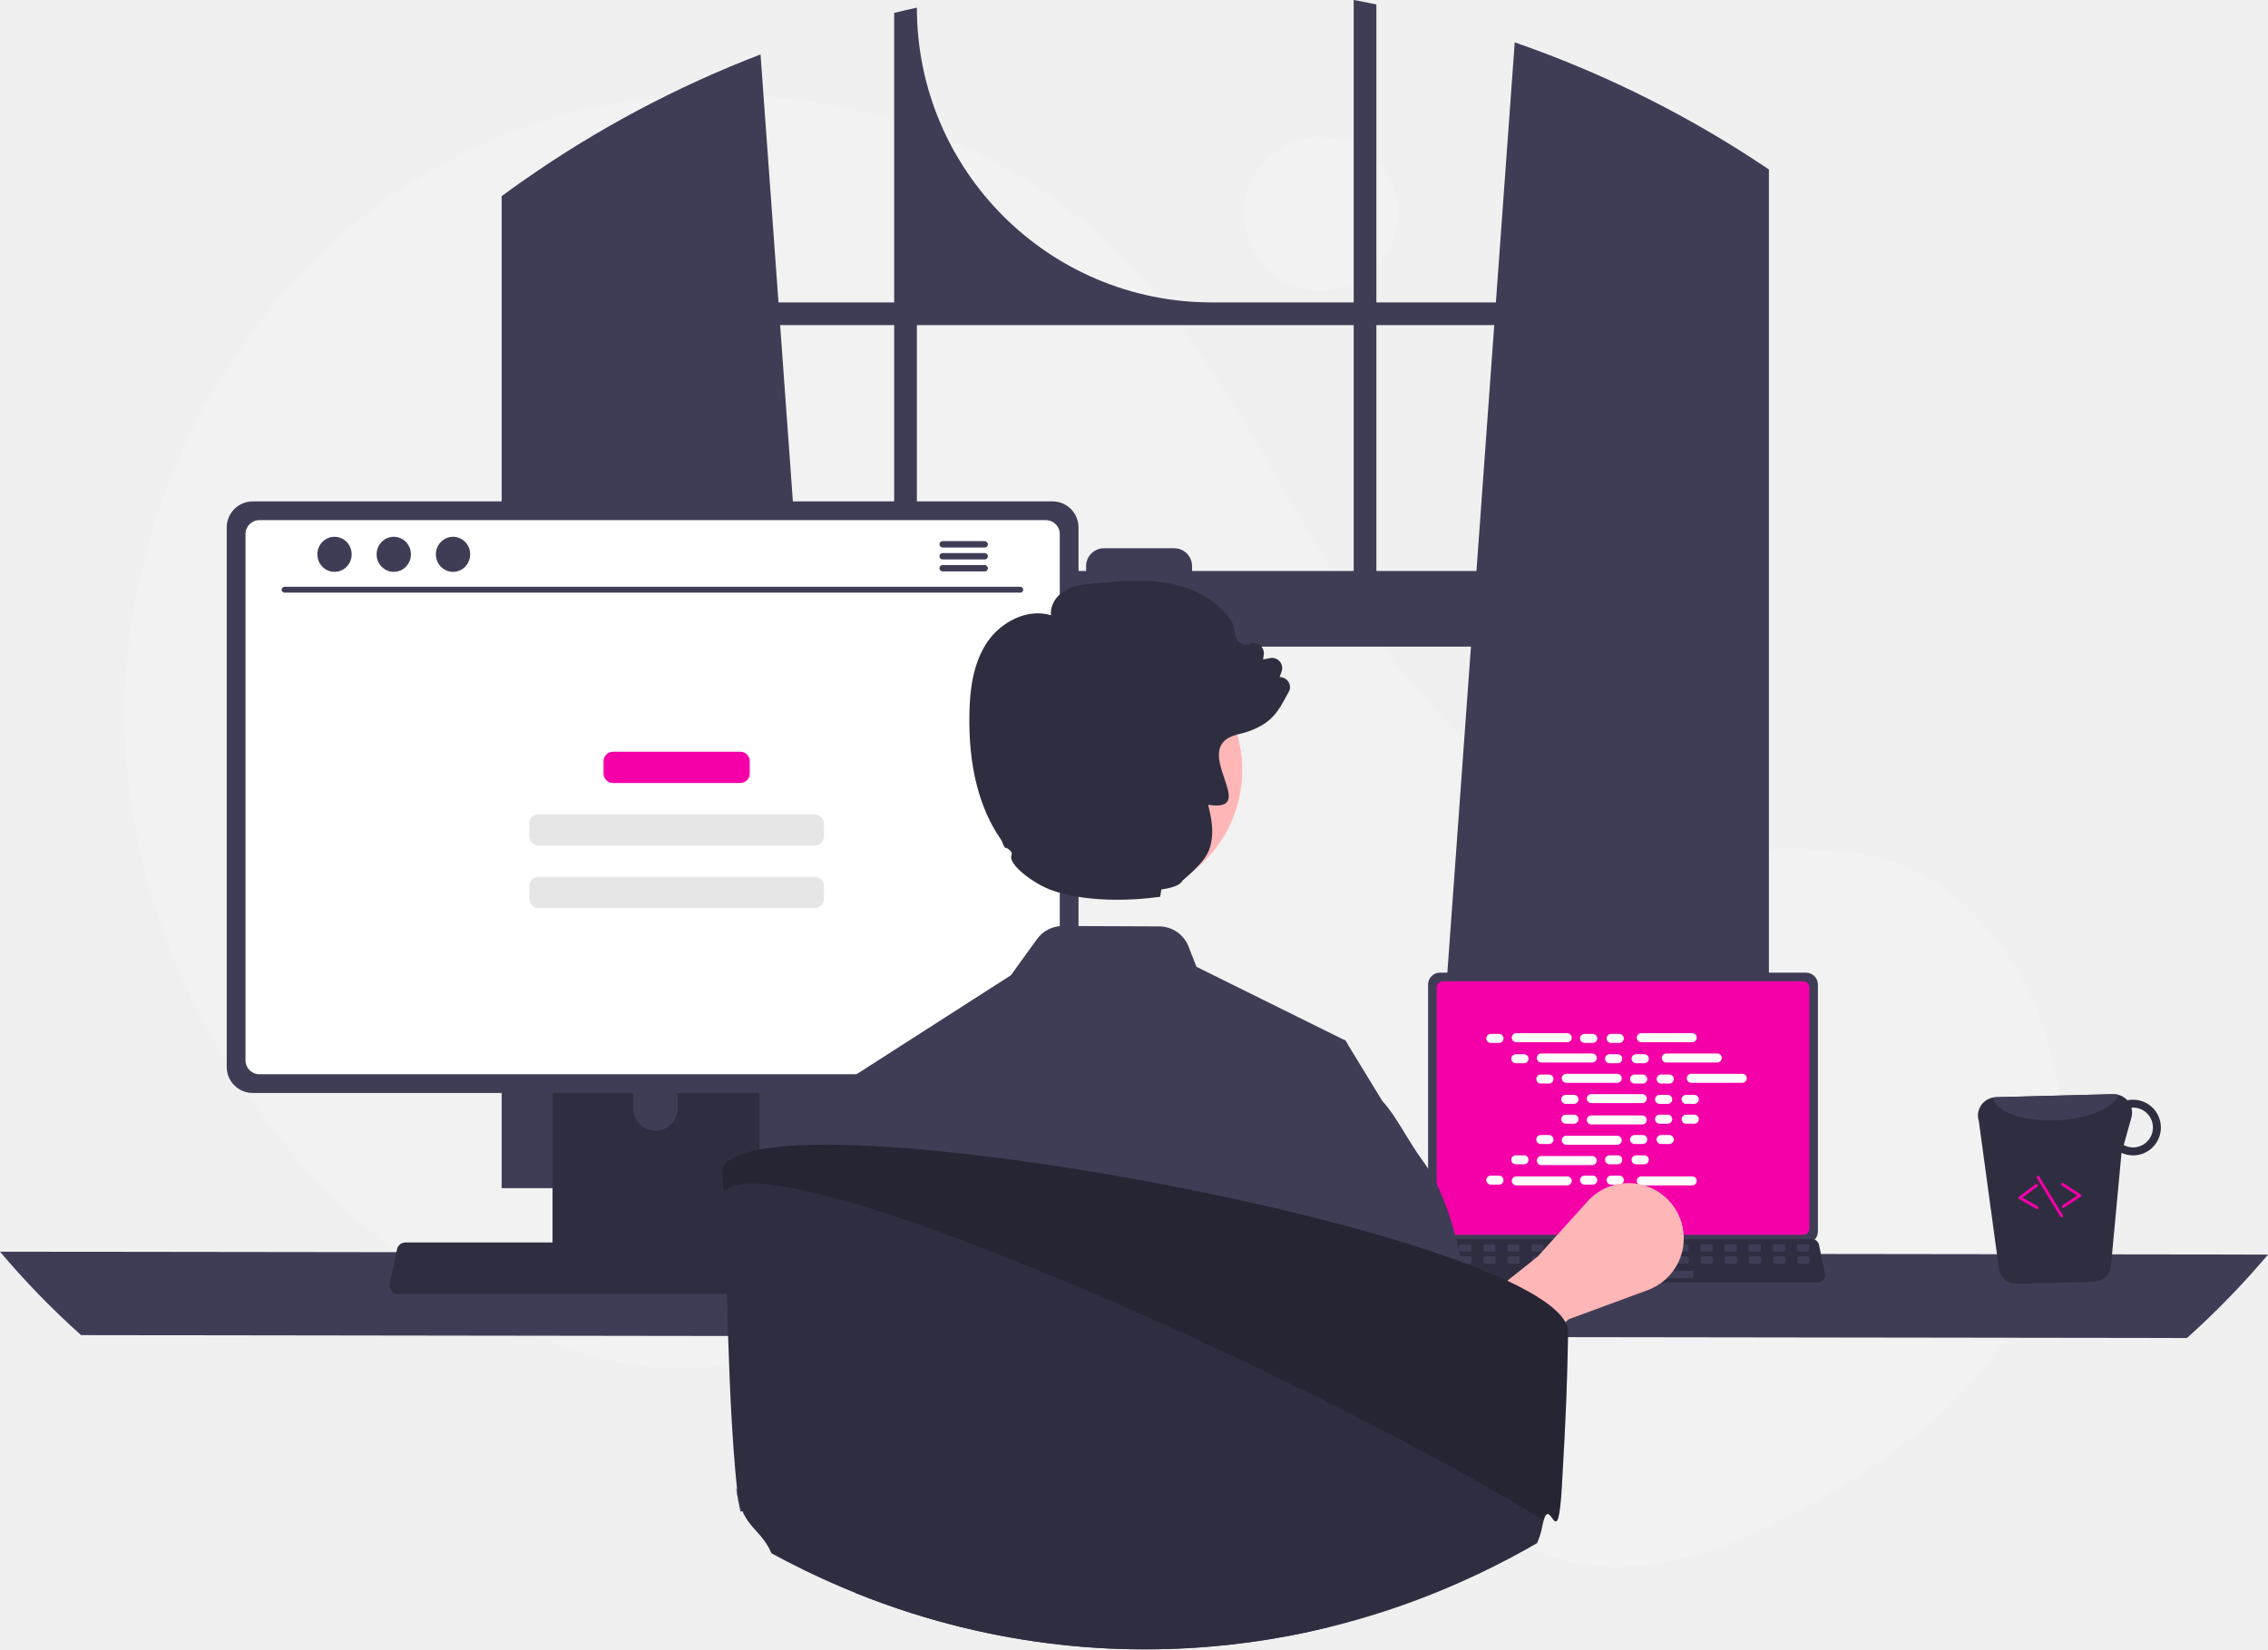
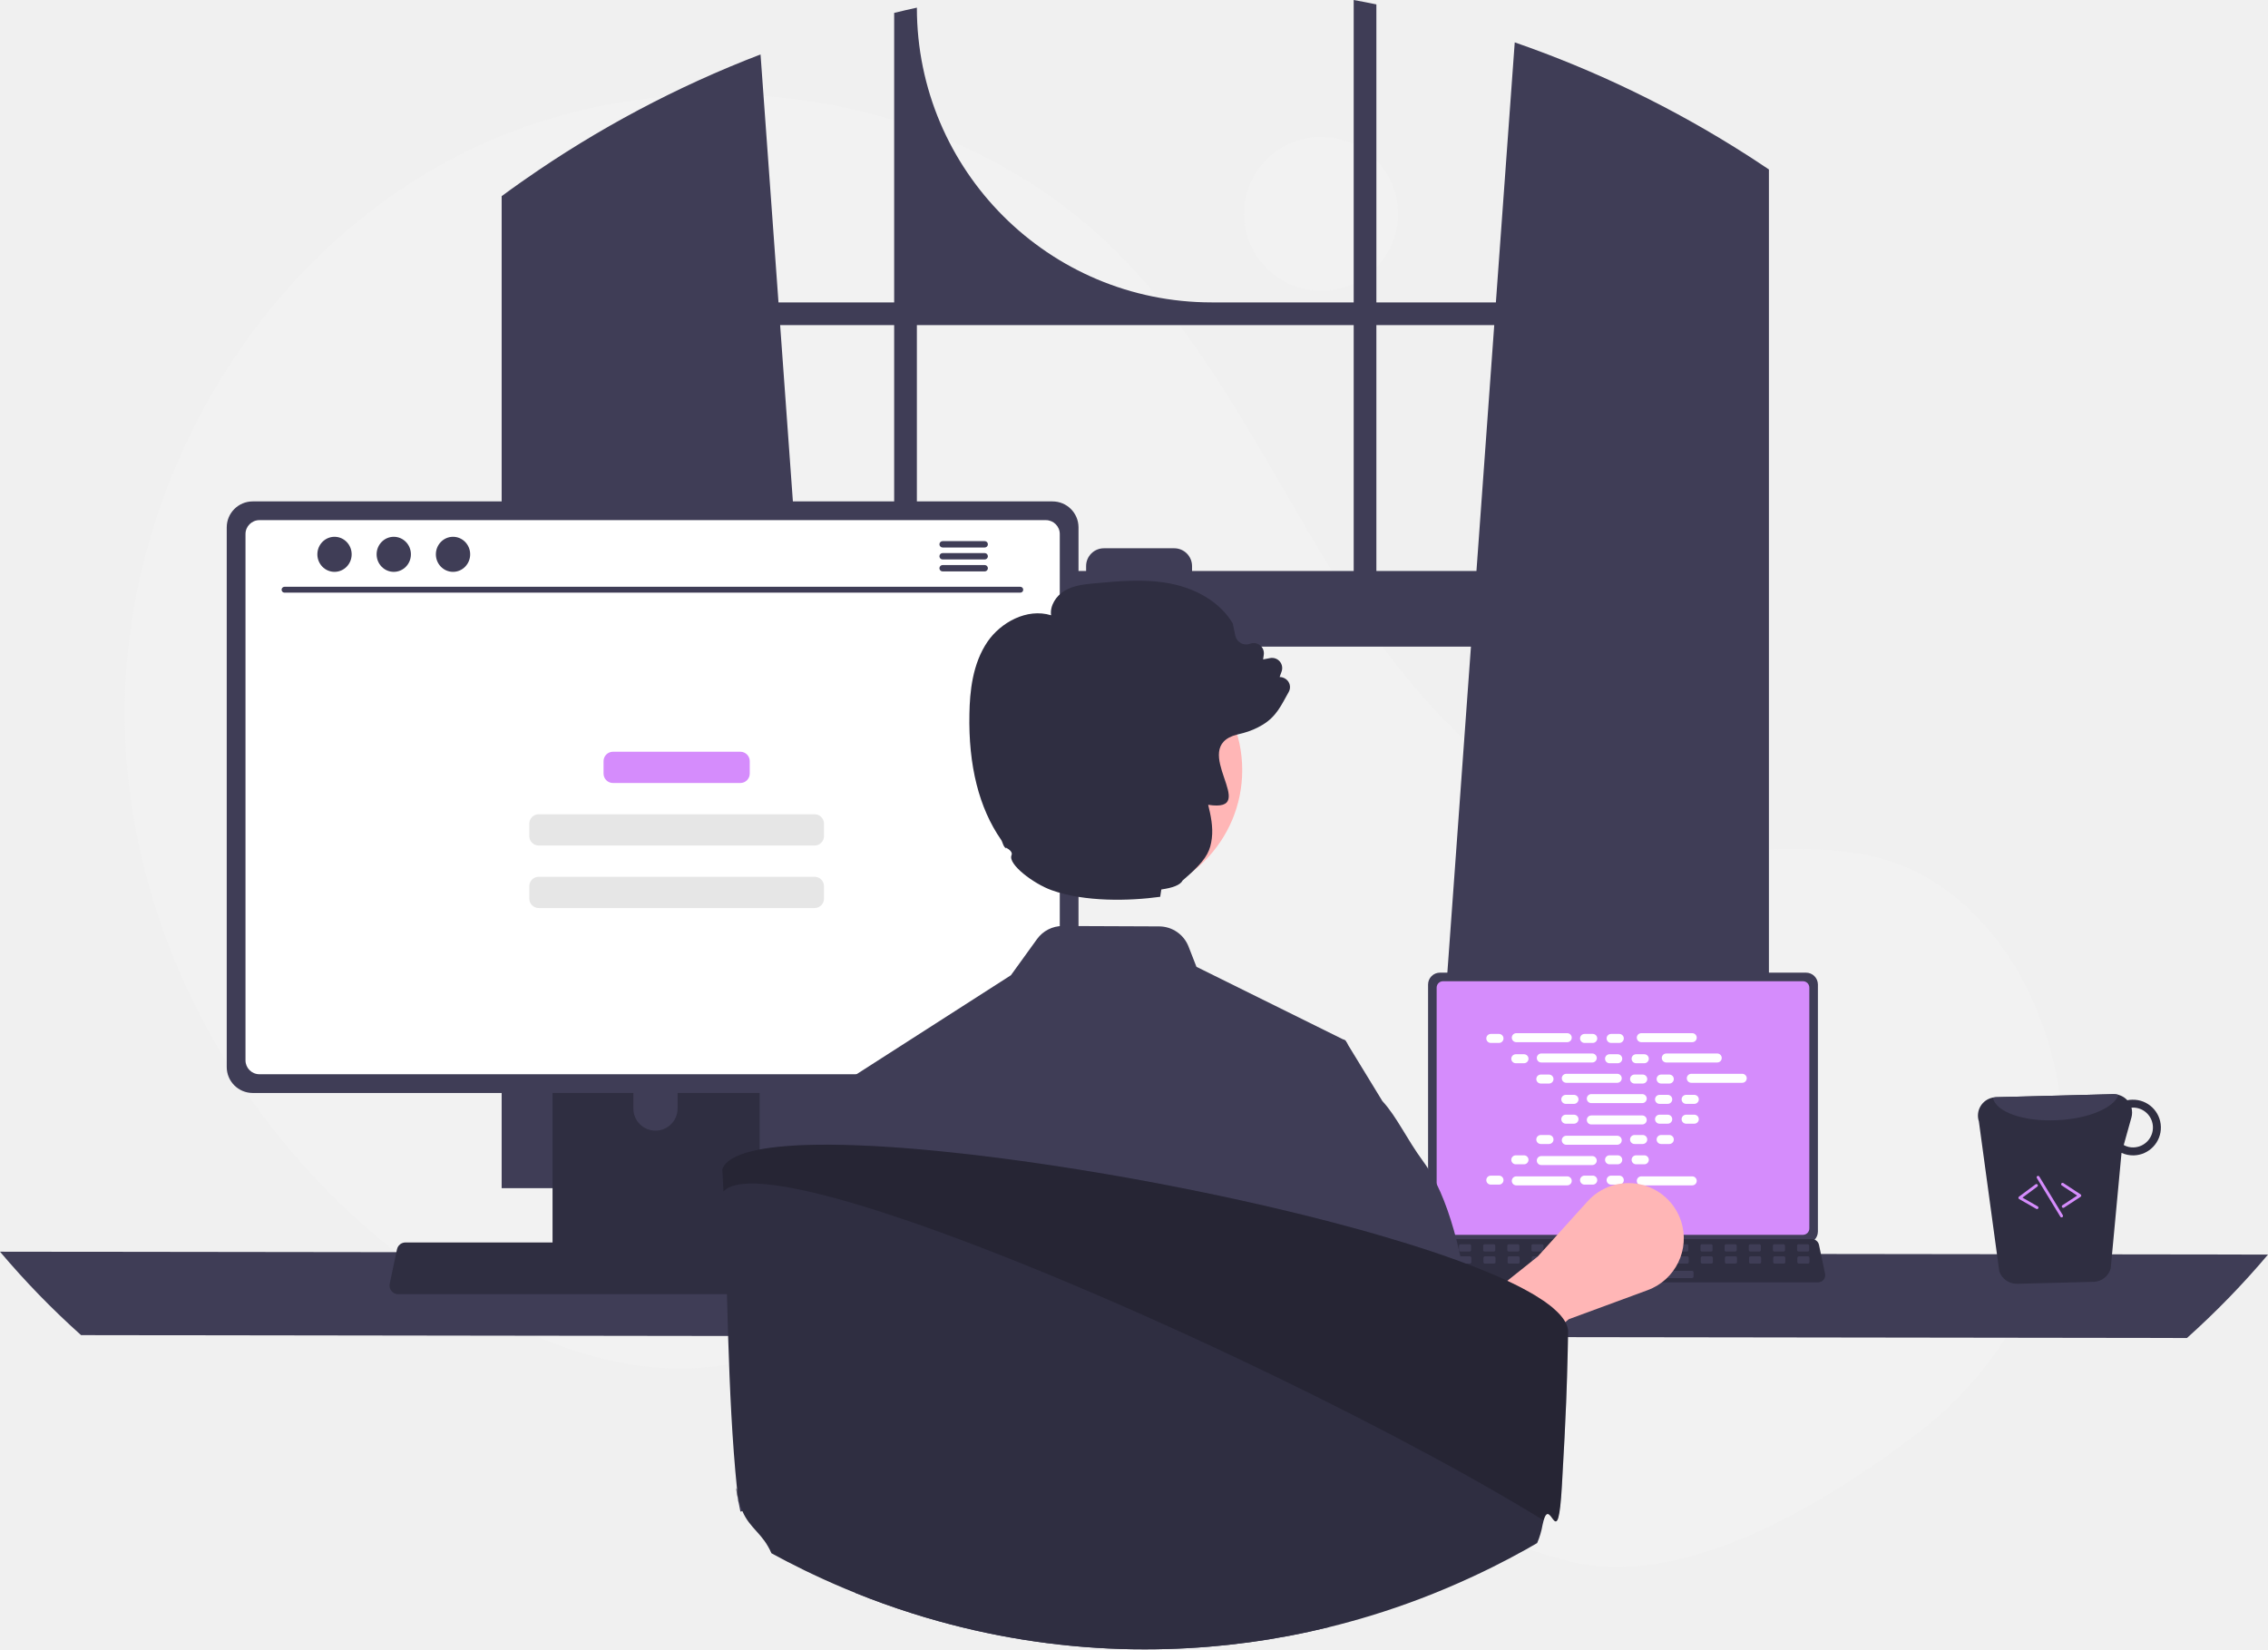
<svg xmlns="http://www.w3.org/2000/svg" data-name="Layer 1" width="786.82" height="572.258" viewBox="0 0 786.82 572.258">
  <circle cx="458.321" cy="74.182" r="26.701" fill="#f2f2f2" />
  <path d="M872.038,661.023c39.688-30.229,58.644-81.025,46.776-129.482q-.442-1.806-.934-3.604c-7.867-28.763-27.332-56.101-55.7-65.291-23.82-7.717-49.82-1.783-74.669-4.851-48.781-6.024-86.601-45.494-113.211-86.819-26.611-41.325-47.062-87.583-82.422-121.724-58.285-56.275-153.362-68.391-225.627-31.76C293.987,254.121,247.955,335.391,249.918,416.386c1.963,80.995,50.046,158.432,119.875,199.517,25.652,15.093,55.321,25.785,84.848,22.044,25.62-3.246,48.899-17.013,74.399-21.1,40.091-6.426,79.927,11.701,114.603,32.824,34.676,21.123,68.17,46.16,107.574,55.952C789.478,715.131,836.881,687.801,872.038,661.023Z" transform="translate(-206.59 -163.8711)" fill="#f2f2f2" />
  <path d="M815.016,219.191c-.87-.58-1.75-1.13-2.62-1.69a380.24,380.24,0,0,0-80.31-38.93l-6.54,90.22h-41.46v-103.39c-2.61-.54-5.24-1.05-7.87-1.53v104.92H626.946A102.27,102.27,0,0,1,524.676,166.521v-0c-2.64.57-5.26,1.18-7.88,1.83v100.44h-40.13l-6.23-86.03a380.858,380.858,0,0,0-81.94,43.53c-.44.3-.88.61-1.31.91-2.21,1.55-4.39,3.13-6.56,4.73v344.19h118.27l-2.09-28.95-11.5-158.95h231.59l-11.5,158.95-2.09,28.95h116.96v-353.45Q817.656,220.901,815.016,219.191Zm-298.22,142.78h-33.39l-6.17-85.3h39.56Zm159.42,0h-56.08v-1.69a6.18,6.18,0,0,0-6.19-6.18h-24.38a6.178,6.178,0,0,0-6.18,6.18v1.69h-58.71v-85.3h151.54Zm7.87,0v-85.3h40.89l-6.17,85.3Z" transform="translate(-206.59 -163.8711)" fill="#3f3d56" />
  <path d="M206.59,598.162a289.003,289.003,0,0,0,28.12,28.95l730.58,1a289.003,289.003,0,0,0,28.12-28.95Z" transform="translate(-206.59 -163.8711)" fill="#3f3d56" />
  <path d="M702.02,505.462v85.704a4.122,4.122,0,0,0,4.119,4.119H833.143a4.122,4.122,0,0,0,4.119-4.119v-85.704a4.124,4.124,0,0,0-4.119-4.115H706.139A4.124,4.124,0,0,0,702.02,505.462Z" transform="translate(-206.59 -163.8711)" fill="#3f3d56" />
-   <path d="M704.999,506.529V590.109a2.205,2.205,0,0,0,2.201,2.201H832.086a2.205,2.205,0,0,0,2.201-2.201V506.529a2.206,2.206,0,0,0-2.201-2.206H707.201A2.206,2.206,0,0,0,704.999,506.529Z" transform="translate(-206.59 -163.8711)" fill="#f500a8" />
+   <path d="M704.999,506.529V590.109a2.205,2.205,0,0,0,2.201,2.201H832.086a2.205,2.205,0,0,0,2.201-2.201V506.529a2.206,2.206,0,0,0-2.201-2.206H707.201A2.206,2.206,0,0,0,704.999,506.529Z" transform="translate(-206.59 -163.8711)" fill="#d58cfc" />
  <path d="M699.364,607.881a2.47,2.47,0,0,0,1.943.93H837.299a2.502,2.502,0,0,0,2.446-3.016l-2.111-10.027a2.507,2.507,0,0,0-1.558-1.818,2.425,2.425,0,0,0-.888-.168H703.41a2.424,2.424,0,0,0-.888.168,2.507,2.507,0,0,0-1.558,1.818l-2.111,10.027A2.501,2.501,0,0,0,699.364,607.881Z" transform="translate(-206.59 -163.8711)" fill="#2f2e41" />
  <rect x="830.034" y="595.588" width="4.188" height="2.513" rx="0.488" transform="translate(1457.666 1029.819) rotate(-180)" fill="#3f3d56" />
  <rect x="821.657" y="595.588" width="4.188" height="2.513" rx="0.488" transform="translate(1440.912 1029.819) rotate(-180)" fill="#3f3d56" />
  <rect x="813.28" y="595.588" width="4.188" height="2.513" rx="0.488" transform="translate(1424.158 1029.819) rotate(-180)" fill="#3f3d56" />
  <rect x="804.903" y="595.588" width="4.188" height="2.513" rx="0.488" transform="translate(1407.404 1029.819) rotate(-180)" fill="#3f3d56" />
  <rect x="796.526" y="595.588" width="4.188" height="2.513" rx="0.488" transform="translate(1390.65 1029.819) rotate(-180)" fill="#3f3d56" />
  <rect x="788.149" y="595.588" width="4.188" height="2.513" rx="0.488" transform="translate(1373.896 1029.819) rotate(-180)" fill="#3f3d56" />
  <rect x="779.772" y="595.588" width="4.188" height="2.513" rx="0.488" transform="translate(1357.142 1029.819) rotate(-180)" fill="#3f3d56" />
  <rect x="771.395" y="595.588" width="4.188" height="2.513" rx="0.488" transform="translate(1340.388 1029.819) rotate(-180)" fill="#3f3d56" />
  <rect x="763.018" y="595.588" width="4.188" height="2.513" rx="0.488" transform="translate(1323.634 1029.819) rotate(-180)" fill="#3f3d56" />
  <rect x="754.641" y="595.588" width="4.188" height="2.513" rx="0.488" transform="translate(1306.88 1029.819) rotate(-180)" fill="#3f3d56" />
  <rect x="746.264" y="595.588" width="4.188" height="2.513" rx="0.488" transform="translate(1290.126 1029.819) rotate(-180)" fill="#3f3d56" />
  <rect x="737.887" y="595.588" width="4.188" height="2.513" rx="0.488" transform="translate(1273.372 1029.819) rotate(-180)" fill="#3f3d56" />
  <rect x="729.51" y="595.588" width="4.188" height="2.513" rx="0.488" transform="translate(1256.618 1029.819) rotate(-180)" fill="#3f3d56" />
  <rect x="721.133" y="595.588" width="4.188" height="2.513" rx="0.488" transform="translate(1239.865 1029.819) rotate(-180)" fill="#3f3d56" />
  <rect x="712.756" y="595.588" width="4.188" height="2.513" rx="0.488" transform="translate(1223.111 1029.819) rotate(-180)" fill="#3f3d56" />
  <rect x="704.379" y="595.588" width="4.188" height="2.513" rx="0.488" transform="translate(1206.357 1029.819) rotate(-180)" fill="#3f3d56" />
  <rect x="830.133" y="599.777" width="4.188" height="2.513" rx="0.488" transform="translate(1457.864 1038.196) rotate(-180)" fill="#3f3d56" />
  <rect x="821.756" y="599.777" width="4.188" height="2.513" rx="0.488" transform="translate(1441.11 1038.196) rotate(-180)" fill="#3f3d56" />
  <rect x="813.379" y="599.777" width="4.188" height="2.513" rx="0.488" transform="translate(1424.356 1038.196) rotate(-180)" fill="#3f3d56" />
  <rect x="805.002" y="599.777" width="4.188" height="2.513" rx="0.488" transform="translate(1407.602 1038.196) rotate(-180)" fill="#3f3d56" />
  <rect x="796.625" y="599.777" width="4.188" height="2.513" rx="0.488" transform="translate(1390.848 1038.196) rotate(-180)" fill="#3f3d56" />
  <rect x="788.248" y="599.777" width="4.188" height="2.513" rx="0.488" transform="translate(1374.094 1038.196) rotate(-180)" fill="#3f3d56" />
  <rect x="779.871" y="599.777" width="4.188" height="2.513" rx="0.488" transform="translate(1357.34 1038.196) rotate(-180)" fill="#3f3d56" />
  <rect x="771.494" y="599.777" width="4.188" height="2.513" rx="0.488" transform="translate(1340.586 1038.196) rotate(-180)" fill="#3f3d56" />
  <rect x="763.117" y="599.777" width="4.188" height="2.513" rx="0.488" transform="translate(1323.832 1038.196) rotate(-180)" fill="#3f3d56" />
  <rect x="754.74" y="599.777" width="4.188" height="2.513" rx="0.488" transform="translate(1307.078 1038.196) rotate(-180)" fill="#3f3d56" />
  <rect x="746.363" y="599.777" width="4.188" height="2.513" rx="0.488" transform="translate(1290.324 1038.196) rotate(-180)" fill="#3f3d56" />
  <rect x="737.986" y="599.777" width="4.188" height="2.513" rx="0.488" transform="translate(1273.57 1038.196) rotate(-180)" fill="#3f3d56" />
  <rect x="729.609" y="599.777" width="4.188" height="2.513" rx="0.488" transform="translate(1256.816 1038.196) rotate(-180)" fill="#3f3d56" />
  <rect x="721.232" y="599.777" width="4.188" height="2.513" rx="0.488" transform="translate(1240.062 1038.196) rotate(-180)" fill="#3f3d56" />
  <rect x="712.855" y="599.777" width="4.188" height="2.513" rx="0.488" transform="translate(1223.309 1038.196) rotate(-180)" fill="#3f3d56" />
  <rect x="704.478" y="599.777" width="4.188" height="2.513" rx="0.488" transform="translate(1206.555 1038.196) rotate(-180)" fill="#3f3d56" />
  <rect x="760.604" y="604.803" width="33.508" height="2.513" rx="0.488" transform="translate(1348.126 1048.248) rotate(-180)" fill="#3f3d56" />
  <rect x="515.631" y="358.737" width="5.966" height="3.122" rx="1.561" fill="#fff" />
  <rect x="548.154" y="358.737" width="5.966" height="3.122" rx="1.561" fill="#fff" />
  <rect x="557.369" y="358.737" width="5.966" height="3.122" rx="1.561" fill="#fff" />
  <rect x="524.477" y="358.477" width="20.796" height="3.122" rx="1.561" fill="#fff" />
  <rect x="567.841" y="358.477" width="20.796" height="3.122" rx="1.561" fill="#fff" />
  <rect x="524.304" y="365.784" width="5.966" height="3.122" rx="1.561" fill="#fff" />
  <rect x="556.827" y="365.784" width="5.966" height="3.122" rx="1.561" fill="#fff" />
  <rect x="566.042" y="365.784" width="5.966" height="3.122" rx="1.561" fill="#fff" />
  <rect x="533.15" y="365.523" width="20.796" height="3.122" rx="1.561" fill="#fff" />
  <rect x="576.514" y="365.523" width="20.796" height="3.122" rx="1.561" fill="#fff" />
  <rect x="532.977" y="372.83" width="5.966" height="3.122" rx="1.561" fill="#fff" />
  <rect x="565.5" y="372.83" width="5.966" height="3.122" rx="1.561" fill="#fff" />
  <rect x="574.715" y="372.83" width="5.966" height="3.122" rx="1.561" fill="#fff" />
  <rect x="541.823" y="372.57" width="20.796" height="3.122" rx="1.561" fill="#fff" />
  <rect x="585.187" y="372.57" width="20.796" height="3.122" rx="1.561" fill="#fff" />
  <rect x="541.649" y="379.877" width="5.966" height="3.122" rx="1.561" fill="#fff" />
  <rect x="574.172" y="379.877" width="5.966" height="3.122" rx="1.561" fill="#fff" />
  <rect x="583.387" y="379.877" width="5.966" height="3.122" rx="1.561" fill="#fff" />
  <rect x="550.496" y="379.617" width="20.796" height="3.122" rx="1.561" fill="#fff" />
  <rect x="548.154" y="407.898" width="5.966" height="3.122" rx="1.561" fill="#fff" />
  <rect x="557.369" y="407.898" width="5.966" height="3.122" rx="1.561" fill="#fff" />
  <rect x="567.841" y="408.158" width="20.796" height="3.122" rx="1.561" fill="#fff" />
  <rect x="515.631" y="407.898" width="5.966" height="3.122" rx="1.561" fill="#fff" />
  <rect x="524.477" y="408.158" width="20.796" height="3.122" rx="1.561" fill="#fff" />
  <rect x="524.304" y="400.851" width="5.966" height="3.122" rx="1.561" fill="#fff" />
  <rect x="556.827" y="400.851" width="5.966" height="3.122" rx="1.561" fill="#fff" />
  <rect x="566.042" y="400.851" width="5.966" height="3.122" rx="1.561" fill="#fff" />
  <rect x="533.15" y="401.111" width="20.796" height="3.122" rx="1.561" fill="#fff" />
  <rect x="532.977" y="393.804" width="5.966" height="3.122" rx="1.561" fill="#fff" />
  <rect x="565.5" y="393.804" width="5.966" height="3.122" rx="1.561" fill="#fff" />
  <rect x="574.715" y="393.804" width="5.966" height="3.122" rx="1.561" fill="#fff" />
  <rect x="541.823" y="394.064" width="20.796" height="3.122" rx="1.561" fill="#fff" />
  <rect x="541.649" y="386.758" width="5.966" height="3.122" rx="1.561" fill="#fff" />
  <rect x="574.172" y="386.758" width="5.966" height="3.122" rx="1.561" fill="#fff" />
  <rect x="583.387" y="386.758" width="5.966" height="3.122" rx="1.561" fill="#fff" />
  <rect x="550.496" y="387.018" width="20.796" height="3.122" rx="1.561" fill="#fff" />
  <path d="M711.507,654.353l-13.35-21.102,41.902-33.403,17.295-19.161a19.161,19.161,0,0,1,32.418,6.828h0a19.161,19.161,0,0,1-11.57,23.991l-27.349,10.075Z" transform="translate(-206.59 -163.8711)" fill="#ffb6b6" />
  <path d="M398.28,501.352v102.56h71.85v-102.56a3.448,3.448,0,0,0-2.43-3.3,3.175,3.175,0,0,0-1.03-.16H401.75A3.463,3.463,0,0,0,398.28,501.352Zm28.04,35.24a7.67,7.67,0,0,1,15.34,0v11.9a7.67,7.67,0,0,1-15.34,0Z" transform="translate(-206.59 -163.8711)" fill="#2f2e41" />
  <path d="M398.06,600.632v9.89a1.946,1.946,0,0,0,1.93,1.94h68.43a1.94,1.94,0,0,0,1.93-1.94v-9.89Z" transform="translate(-206.59 -163.8711)" fill="#3f3d56" />
  <path d="M285.25,346.832V534.092a9.007,9.007,0,0,0,9,9h277.5a9.007,9.007,0,0,0,9-9V346.832a9.011,9.011,0,0,0-9-8.99H294.25A9.012,9.012,0,0,0,285.25,346.832Z" transform="translate(-206.59 -163.8711)" fill="#3f3d56" />
  <path d="M291.76,349.162v182.62a4.818,4.818,0,0,0,4.81,4.81H569.44a4.818,4.818,0,0,0,4.81-4.81v-182.62a4.82,4.82,0,0,0-4.81-4.82H296.57A4.821,4.821,0,0,0,291.76,349.162Z" transform="translate(-206.59 -163.8711)" fill="#fff" />
  <path d="M342.4,611.792a2.948,2.948,0,0,0,2.32,1.11h162.34a2.987,2.987,0,0,0,2.92-3.6l-2.52-11.97a2.993,2.993,0,0,0-1.86-2.17,2.895,2.895,0,0,0-1.06-.2H347.23a2.894,2.894,0,0,0-1.06.2,2.992,2.992,0,0,0-1.86,2.17l-2.52,11.97A2.985,2.985,0,0,0,342.4,611.792Z" transform="translate(-206.59 -163.8711)" fill="#2f2e41" />
  <path d="M560.585,369.499H305.261a1.016,1.016,0,0,1,0-2.031H560.585a1.016,1.016,0,0,1,0,2.031Z" transform="translate(-206.59 -163.8711)" fill="#3f3d56" />
  <ellipse cx="116.051" cy="192.33" rx="5.95" ry="6.083" fill="#3f3d56" />
  <ellipse cx="136.607" cy="192.33" rx="5.95" ry="6.083" fill="#3f3d56" />
  <ellipse cx="157.163" cy="192.33" rx="5.95" ry="6.083" fill="#3f3d56" />
  <path d="M548.206,351.622h-14.6a1.105,1.105,0,0,0,0,2.21h14.6a1.105,1.105,0,0,0,0-2.21Z" transform="translate(-206.59 -163.8711)" fill="#3f3d56" />
  <path d="M548.206,355.772h-14.6a1.105,1.105,0,0,0,0,2.21h14.6a1.105,1.105,0,0,0,0-2.21Z" transform="translate(-206.59 -163.8711)" fill="#3f3d56" />
  <path d="M548.206,359.922h-14.6a1.105,1.105,0,0,0,0,2.21h14.6a1.105,1.105,0,0,0,0-2.21Z" transform="translate(-206.59 -163.8711)" fill="#3f3d56" />
  <path d="M900.186,604.972a6.416,6.416,0,0,0,6.183,4.331l26.492-.682a6.329,6.329,0,0,0,5.981-4.657l3.749-40.087a9.794,9.794,0,0,0,4.238.871,9.661,9.661,0,1,0-.485-19.317,8.184,8.184,0,0,0-1.736.181,6.548,6.548,0,0,0-4.874-2.103l-40.751,1.052a5.853,5.853,0,0,0-1.005.125,6.365,6.365,0,0,0-4.873,8.265Zm43.173-43.817,2.668-9.553a6.506,6.506,0,0,0,.02-3.375c.129-0.0.244-.062.373-.062a6.91,6.91,0,0,1,.324,13.817A6.505,6.505,0,0,1,943.359,561.156Z" transform="translate(-206.59 -163.8711)" fill="#2f2e41" />
  <path d="M897.978,544.686c.868,4.964,10.629,8.454,22.366,7.847,10.793-.497,19.617-4.287,21.234-8.778a6.025,6.025,0,0,0-1.844-.246l-40.751,1.052A5.853,5.853,0,0,0,897.978,544.686Z" transform="translate(-206.59 -163.8711)" fill="#3f3d56" />
-   <path d="M922.494,582.944a.497.497,0,0,0,.151-.066l5.753-3.766a.499.499,0,0,0,0-.836l-5.98-3.917a.5.5,0,1,0-.548.836l5.341,3.498-5.114,3.348a.5.5,0,0,0,.396.903Z" transform="translate(-206.59 -163.8711)" fill="#f500a8" />
-   <path d="M913.408,583.363a.5.5,0,0,0,.126-.918l-5.303-3.04,5.126-3.807a.5.5,0,1,0-.596-.802l-5.739,4.263a.5.5,0,0,0,.049.835l5.965,3.42A.5.5,0,0,0,913.408,583.363Z" transform="translate(-206.59 -163.8711)" fill="#f500a8" />
-   <path d="M921.922,586.244a.482.482,0,0,0,.137-.058.5.5,0,0,0,.168-.687l-8.155-13.408a.5.5,0,0,0-.854.521l8.155,13.408A.5.5,0,0,0,921.922,586.244Z" transform="translate(-206.59 -163.8711)" fill="#f500a8" />
-   <rect x="209.385" y="260.827" width="50.719" height="10.846" rx="3.264" fill="#f500a8" />
+   <path d="M922.494,582.944a.497.497,0,0,0,.151-.066l5.753-3.766a.499.499,0,0,0,0-.836l-5.98-3.917a.5.5,0,1,0-.548.836l5.341,3.498-5.114,3.348a.5.5,0,0,0,.396.903Z" transform="translate(-206.59 -163.8711)" fill="#d58cfc" />
+   <path d="M913.408,583.363a.5.5,0,0,0,.126-.918l-5.303-3.04,5.126-3.807a.5.5,0,1,0-.596-.802l-5.739,4.263a.5.5,0,0,0,.049.835l5.965,3.42A.5.5,0,0,0,913.408,583.363Z" transform="translate(-206.59 -163.8711)" fill="#d58cfc" />
+   <path d="M921.922,586.244a.482.482,0,0,0,.137-.058.5.5,0,0,0,.168-.687l-8.155-13.408a.5.5,0,0,0-.854.521l8.155,13.408A.5.5,0,0,0,921.922,586.244Z" transform="translate(-206.59 -163.8711)" fill="#d58cfc" />
+   <rect x="209.385" y="260.827" width="50.719" height="10.846" rx="3.264" fill="#d58cfc" />
  <rect x="183.626" y="282.519" width="102.236" height="10.846" rx="3.264" fill="#e6e6e6" />
  <rect x="183.626" y="304.21" width="102.236" height="10.846" rx="3.264" fill="#e6e6e6" />
  <path d="M497.301,540.717l.217.684.011.023,6.525,19.838,7.506,22.861,14.123,42.961.137,6.673v.023l1.049,53.684-2.909,7.278,3.274,11.932s-1.506-18.037-9.582-7.679c-4.574,5.886-9.925,11.91-14.317,17.556q9.6,3.884,19.507,7.027c1.426.456,2.863.89,4.301,1.323q.462.137.924.274a266.863,266.863,0,0,0,67.351,10.826c1.186.034,2.35.057,3.479.08.399.011.787.023,1.175.023,1.278.011,2.544.023,3.822.023q3.867,0,7.7-.114a266.853,266.853,0,0,0,56.091-7.586c-.125-7.586-.468-16.45-.958-25.918-.228-4.643-5.35-9.674-5.658-14.533-.217-3.65,4.381-7.084,4.141-10.792-1.551-22.827-3.491-14.064-4.928-30.229q-.222-2.379-.411-4.552c-.924-10.381-1.563-16.872-1.563-16.872l6.137-38.683,9.639-60.734-.742-1.221-.833-.411-50.844-25.165-2.761-7.073a10.979,10.979,0,0,0-10.141-6.947l-33.493-.137a10.931,10.931,0,0,0-8.909,4.529l-9.069,12.56Z" transform="translate(-206.59 -163.8711)" fill="#3f3d56" />
  <path d="M533.407,617.525,525.82,633.758l-5.179,11.088-8.909,46.646-4.46,4.734L503.45,679.467l-39.998,8.881c-1.312-7.29-.351.247-1.161-7.75.228-.228.468-.456.707-.685.639-.593,1.175-1.152,1.164-1.688-.456-27.584.913-74.526,12.343-102.966a60.053,60.053,0,0,1,7.027-13.107c.228-.308.445-.616.662-.924,5.27-7.381,8.601-14.647,13.324-19.815v-.011a.53.53,0,0,0,.08-.08.157.157,0,0,0,.046-.034l32.443-17.203,1.392,39.105.992,28.109Z" transform="translate(-206.59 -163.8711)" fill="#3f3d56" />
  <path d="M650.391,622.135l9.476,20.275,3.307,7.061,8.907,46.642,4.446,4.723,3.83-16.755,1.8-.369,32.459-6.722,9.461,30.046a17.984,17.984,0,0,0-3.261-22.506c-.646-.585-1.184-1.154-1.169-1.692.538-32.443-1.446-91.684-19.367-116.066-5.692-7.738-9.107-15.445-14.076-20.829-.015-.015-.015-.031-.031-.031L674.081,526.114l-.738-1.215-.831-.415Z" transform="translate(-206.59 -163.8711)" fill="#3f3d56" />
  <circle id="a657ec4b-47ce-4d2a-9c58-81a811696ca9" data-name="Ellipse 5" cx="386.397" cy="267.201" r="44.558" fill="#ffb6b6" />
  <path d="M653.212,399.948a3.759,3.759,0,0,0-2.69-1.19l.67-1.86a3.528,3.528,0,0,0-3.96-4.7l-2.44.47.23-1.63a3.534,3.534,0,0,0-4.73-3.82,3.766,3.766,0,0,1-3.24-.23,3.846,3.846,0,0,1-1.92-2.61l-.85-4.1-.09-.22c-4.14-6.9-12.1-11.92-21.84-13.76-8.67-1.65-17.56-.81-26.13-.02-3.4.32-7.24.68-10.44,2.64-2.72,1.68-5.02,5.04-4.55,8.43-8.45-2.59-17.51,2.58-22,9.1-5.32,7.76-6.19,17.48-6.33,25.08-.38,17.98,3.33,32.69,11,43.73.56.8.7,2.47,1.81,3.03l-.23-.37c1.24.62,2.5,1.62,2.03,2.69-1.35,3.08,7.62,9.89,13.94,12.14,11.53,4.11,26.86,3.76,37.64,2.28l.38-2.55c3.89-.53,6.63-1.54,7.4-3.12,1.36-1.16,2.52-2.2,3.53-3.16l.01-.01c.02-.02.06-.05.08-.07,4.87-4.67,6-7.33,6.51-11.38.49-3.97-.38-8-1.27-11.63,18.74,2.9-7.38-19.96,10.08-24.38a5.434,5.434,0,0,1,.61-.15c.51-.12,1.02-.24,1.51-.38a26.448,26.448,0,0,0,6.72-2.87c4.88-2.97,6.49-6.91,9.01-11.35A3.427,3.427,0,0,0,653.212,399.948Z" transform="translate(-206.59 -163.8711)" fill="#2f2e41" />
  <path d="M750.582,625.308c-.01,1.75-.03,4.2-.11,7.23q-.015.63-.03,1.29c-.13,5.57-.26,10.24-.47,15.43-.01.36-.02.71-.04,1.07-.28,7.24-.72,15.67-1.48,29.02-1.41,24.66-3.87,3.39-6.34,12.04-.12.43-.25.94-.37,1.54a27.916,27.916,0,0,1-1.88,6.33c-1.31.78-2.66,1.53-3.99,2.28-3.79,2.11-7.64,4.14-11.52,6.07-2.18,1.08-4.37,2.14-6.57,3.16-.35.16-.69.32-1.03.47a270.887,270.887,0,0,1-34.75,13.26c-2.32.7-4.63,1.38-6.97,2.01-2.44.68-4.88,1.32-7.35,1.92a266.893,266.893,0,0,1-56.09,7.59c-2.55.08-5.12.11-7.7.11-1.28,0-2.54-.01-3.82-.02-.39,0-.78-.01-1.17-.02-1.13-.03-2.3-.05-3.48-.08a266.663,266.663,0,0,1-67.35-10.83l-.93-.27c-1.44-.44-2.87-.87-4.3-1.33q-9.9-3.135-19.51-7.02-7.335-2.955-14.5-6.34a.339.339,0,0,1-.12-.06c-1-.46-2.01-.94-3.01-1.43-.13-.07-.27-.14-.41-.21q-5.595-2.73-11.07-5.72c-3.07-7.05-7.39-8.4-10.07-14.6a25.874,25.874,0,0,1-1.68-5.74c0-.02-.01-.04-.01-.07.28,3.72-1.19-6.6-.01-.04-.01-.12-.02-.25-.03-.4-.03-.36-.07-.8-.13-1.35-3.43-33.49-3.21-71.79-4.7-103.35q-.15-3.06-.31-5.86c-.03-.62-.07-1.23-.11-1.83.07-.18.15-.37.24-.55a1.002,1.002,0,0,1,.07-.15,1.623,1.623,0,0,1,.1-.18c.02-.03.05-.07.07-.1a.917.917,0,0,1,.05-.1c.09-.14.19-.29.3-.43.05-.06.09-.11.14-.16a.808.808,0,0,1,.12-.14.637.637,0,0,1,.11-.13c.04-.04.08-.09.13-.14a.302.302,0,0,1,.08-.08,2.033,2.033,0,0,1,.26-.25,9.624,9.624,0,0,1,1.14-.9c.14-.09.29-.18.43-.28a19.135,19.135,0,0,1,3.17-1.52c.38-.14.76-.27,1.17-.41.15-.04.29-.09.44-.14.22-.07.44-.14.67-.19,1.14-.34,2.37-.63,3.7-.9.16-.03.33-.06.5-.1.24-.05.49-.09.74-.13.34-.06.69-.12,1.04-.18,2.97-.47,6.34-.82,10.06-1.05q.525-.03,1.05-.06c.41-.02.82-.04,1.24-.06.35-.02.71-.03,1.07-.04.35-.02.71-.03,1.08-.04,1.01-.03,2.05-.06,3.11-.08,3.02-.06,6.2-.04,9.54.03,1.55.04,3.13.08,4.75.15.11,0,.21.01.31.01,1.41.05,2.83.11,4.29.19,1.02.05,2.05.1,3.08.16.97.06,1.95.12,2.94.19.77.04,1.54.1,2.32.15.66.05,1.32.1,1.98.14l.9.06c.49.04.98.07,1.48.12,1.1.09,2.2.18,3.32.27,1.11.1,2.24.2,3.37.3s2.27.21,3.41.32c.12.01.23.02.34.03,1.04.11,2.08.21,3.13.32.24.02.49.04.73.07,1.001.101,2.022.218,3.032.326.31.033.618.066.929.1.791.086,1.572.161,2.368.254,1.05.12,2.12.23,3.16.37.81.09,1.62.18,2.43.28,1.27.15,2.56.31,3.85.48.49.06.98.12,1.47.19,3.68.46,7.4.97,11.18,1.5,5.73.81,11.55,1.69,17.41,2.64q8.805,1.425,17.71,3.01c1.5.27,3,.54,4.51.82q1.02.195,2.04.39c1.16.21,2.32.43,3.48.65,1.16.22,2.32.44,3.48.67,1.38.27,2.77.54,4.15.81,9.09,1.8,18.13,3.72,26.95,5.73,1.45.33,2.9.67,4.34,1q4.32,1.005,8.56,2.04c.78.18,1.55.37,2.32.56,1.92.48,3.84.96,5.73,1.45l.33.09c1.39.34,2.75.69,4.11,1.05q4.815,1.26,9.47,2.55,3.09.855,6.11,1.73c3.01.87,5.96,1.75,8.83,2.64.71.22,1.42.44,2.12.65,2.1.65,4.17,1.31,6.18,1.97,1.6.52,3.16,1.05,4.7,1.58q2.31.795,4.53,1.59c.95.34,1.89.7,2.83,1.04,1.35.5,2.68,1,3.98,1.5.4.15.79.31,1.18.46.25.11.49.2.73.3.47.19.95.37,1.41.56.47.18.93.37,1.39.57.45.18.91.37,1.35.56.45.18.89.37,1.33.57.37.15.73.31,1.08.47.71.31,1.42.62,2.11.94.34.16.68.31,1.02.47l.78.36c.11.06.22.11.33.16.25.12.51.25.76.37.58.27,1.15.56,1.71.83.75.38,1.48.76,2.18,1.13.71.38,1.4.76,2.06,1.13.11.06.21.12.32.18.15.08.3.17.45.25.51.29,1,.59,1.49.88.96.59,1.87,1.17,2.72,1.75.19.13.37.26.56.38.63.45,1.23.89,1.79,1.34,0,.01,0,.01.01.01.19.14.37.29.55.43.15.14.31.26.46.4.52.45,1,.88,1.44,1.32a5.667,5.667,0,0,1,.42.43,1.208,1.208,0,0,1,.16.16c.2.2.38.4.55.6a.553.553,0,0,1,.07.09c.24.28.46.56.67.84.1.14.21.28.3.42.12.17.24.35.34.52.09.14.17.29.25.43a7.257,7.257,0,0,1,.54,1.13,5.241,5.241,0,0,1,.27.82A5.844,5.844,0,0,1,750.582,625.308Z" transform="translate(-206.59 -163.8711)" fill="#2f2e41" />
  <path d="M750.582,625.308c-.01,1.75-.03,4.2-.11,7.23-.01.42-.03.85-.04,1.29-.1,4.25-.25,9.5-.46,15.43-.01.36-.02.71-.04,1.07-.28,7.24-.72,15.67-1.48,29.02-1.41,24.66-3.87,3.39-6.34,12.04-6.86-4.22-14.38-8.64-22.42-13.18q-2.175-1.23-4.39-2.47c-16.08-8.97-34.04-18.37-52.79-27.68-.74-.37-1.49-.74-2.23-1.1-42.95-21.23-89.83-41.88-127.81-55.66-7.33-2.66-14.33-5.06-20.91-7.17-13.86-4.43-25.84-7.53-35.06-8.87-9.6-1.4-16.23-.9-18.91,1.99q-.15-3.06-.31-5.86-.06-.93-.12-1.83c.062-.165.142-.322.22-.48.011-.023.019-.047.03-.07a1.002,1.002,0,0,1,.07-.15,1.623,1.623,0,0,1,.1-.18,1.06,1.06,0,0,1,.12-.2c.09-.14.19-.29.3-.43a3.483,3.483,0,0,1,.26-.3.637.637,0,0,1,.11-.13c.04-.04.08-.09.13-.14a.302.302,0,0,1,.08-.08,2.033,2.033,0,0,1,.26-.25,9.624,9.624,0,0,1,1.14-.9c.14-.09.29-.18.43-.28a19.135,19.135,0,0,1,3.17-1.52c.38-.14.76-.27,1.17-.41.15-.04.29-.09.44-.14.22-.07.44-.14.67-.19,1.14-.34,2.37-.63,3.7-.9.4-.08.82-.16,1.24-.23.34-.06.69-.12,1.04-.18,2.97-.47,6.34-.82,10.06-1.05q.525-.03,1.05-.06c.41-.02.82-.04,1.24-.06.35-.02.71-.03,1.07-.04.35-.02.71-.03,1.08-.04,1.01-.03,2.05-.06,3.11-.08,3.02-.05,6.2-.03,9.54.04,1.55.03,3.13.08,4.75.15.1,0,.21.01.31.01,1.41.04,2.84.11,4.29.18,1.02.05,2.05.1,3.08.16.97.06,1.95.12,2.94.19.77.04,1.54.1,2.32.15.66.05,1.32.1,1.98.14.79.06,1.58.12,2.38.18,1.1.09,2.2.18,3.32.27,1.11.1,2.24.2,3.37.3s2.27.21,3.41.32c.12.01.23.02.34.03,1.04.11,2.08.21,3.13.32q8.73.885,17.97,2.07,5.52.705,11.18,1.51c5.73.81,11.55,1.69,17.41,2.63q8.805,1.425,17.71,3.01c1.5.27,3,.54,4.51.82q2.76.51,5.52,1.04c1.16.22,2.32.44,3.48.67,1.38.27,2.77.54,4.15.81,9.09,1.8,18.13,3.72,26.95,5.73,1.45.33,2.9.67,4.34,1q4.32,1.005,8.56,2.04c.78.19,1.55.38,2.32.57q2.895.72,5.73,1.44v.01c.11.02.22.05.33.08,1.38.35,2.75.7,4.11,1.06q4.815,1.26,9.47,2.54c2.06.58,4.1,1.15,6.11,1.73,3.01.88,5.96,1.76,8.83,2.64.71.22,1.42.44,2.12.65q3.15.99,6.18,1.97c1.6.52,3.16,1.05,4.7,1.58q2.31.795,4.53,1.59c.96.34,1.9.69,2.83,1.03,1.36.5,2.68,1,3.98,1.51.4.15.79.31,1.18.46.73.28,1.44.57,2.14.86.47.18.93.37,1.39.57.45.18.91.37,1.35.56.45.18.89.37,1.33.57.37.15.73.31,1.08.47.71.31,1.42.62,2.11.94.34.16.68.31,1.02.47l.78.36c.11.06.22.11.33.16.85.4,1.67.8,2.47,1.2.75.38,1.48.76,2.18,1.13.83.44,1.62.87,2.38,1.31.15.08.3.17.45.25.51.29,1,.59,1.49.88.96.59,1.87,1.17,2.72,1.75.84.58,1.62,1.15,2.35,1.72,0,.01,0,.01.01.01.35.28.69.56,1.01.83.52.45,1,.88,1.44,1.32a5.667,5.667,0,0,1,.42.43,1.208,1.208,0,0,1,.16.16c.21.23.42.46.62.69.24.28.46.56.67.84.1.14.21.28.3.42.12.17.24.35.34.52.09.14.17.29.25.43a7.257,7.257,0,0,1,.54,1.13,6.053,6.053,0,0,1,.27.82A5.844,5.844,0,0,1,750.582,625.308Z" transform="translate(-206.59 -163.8711)" opacity="0.2" />
</svg>
